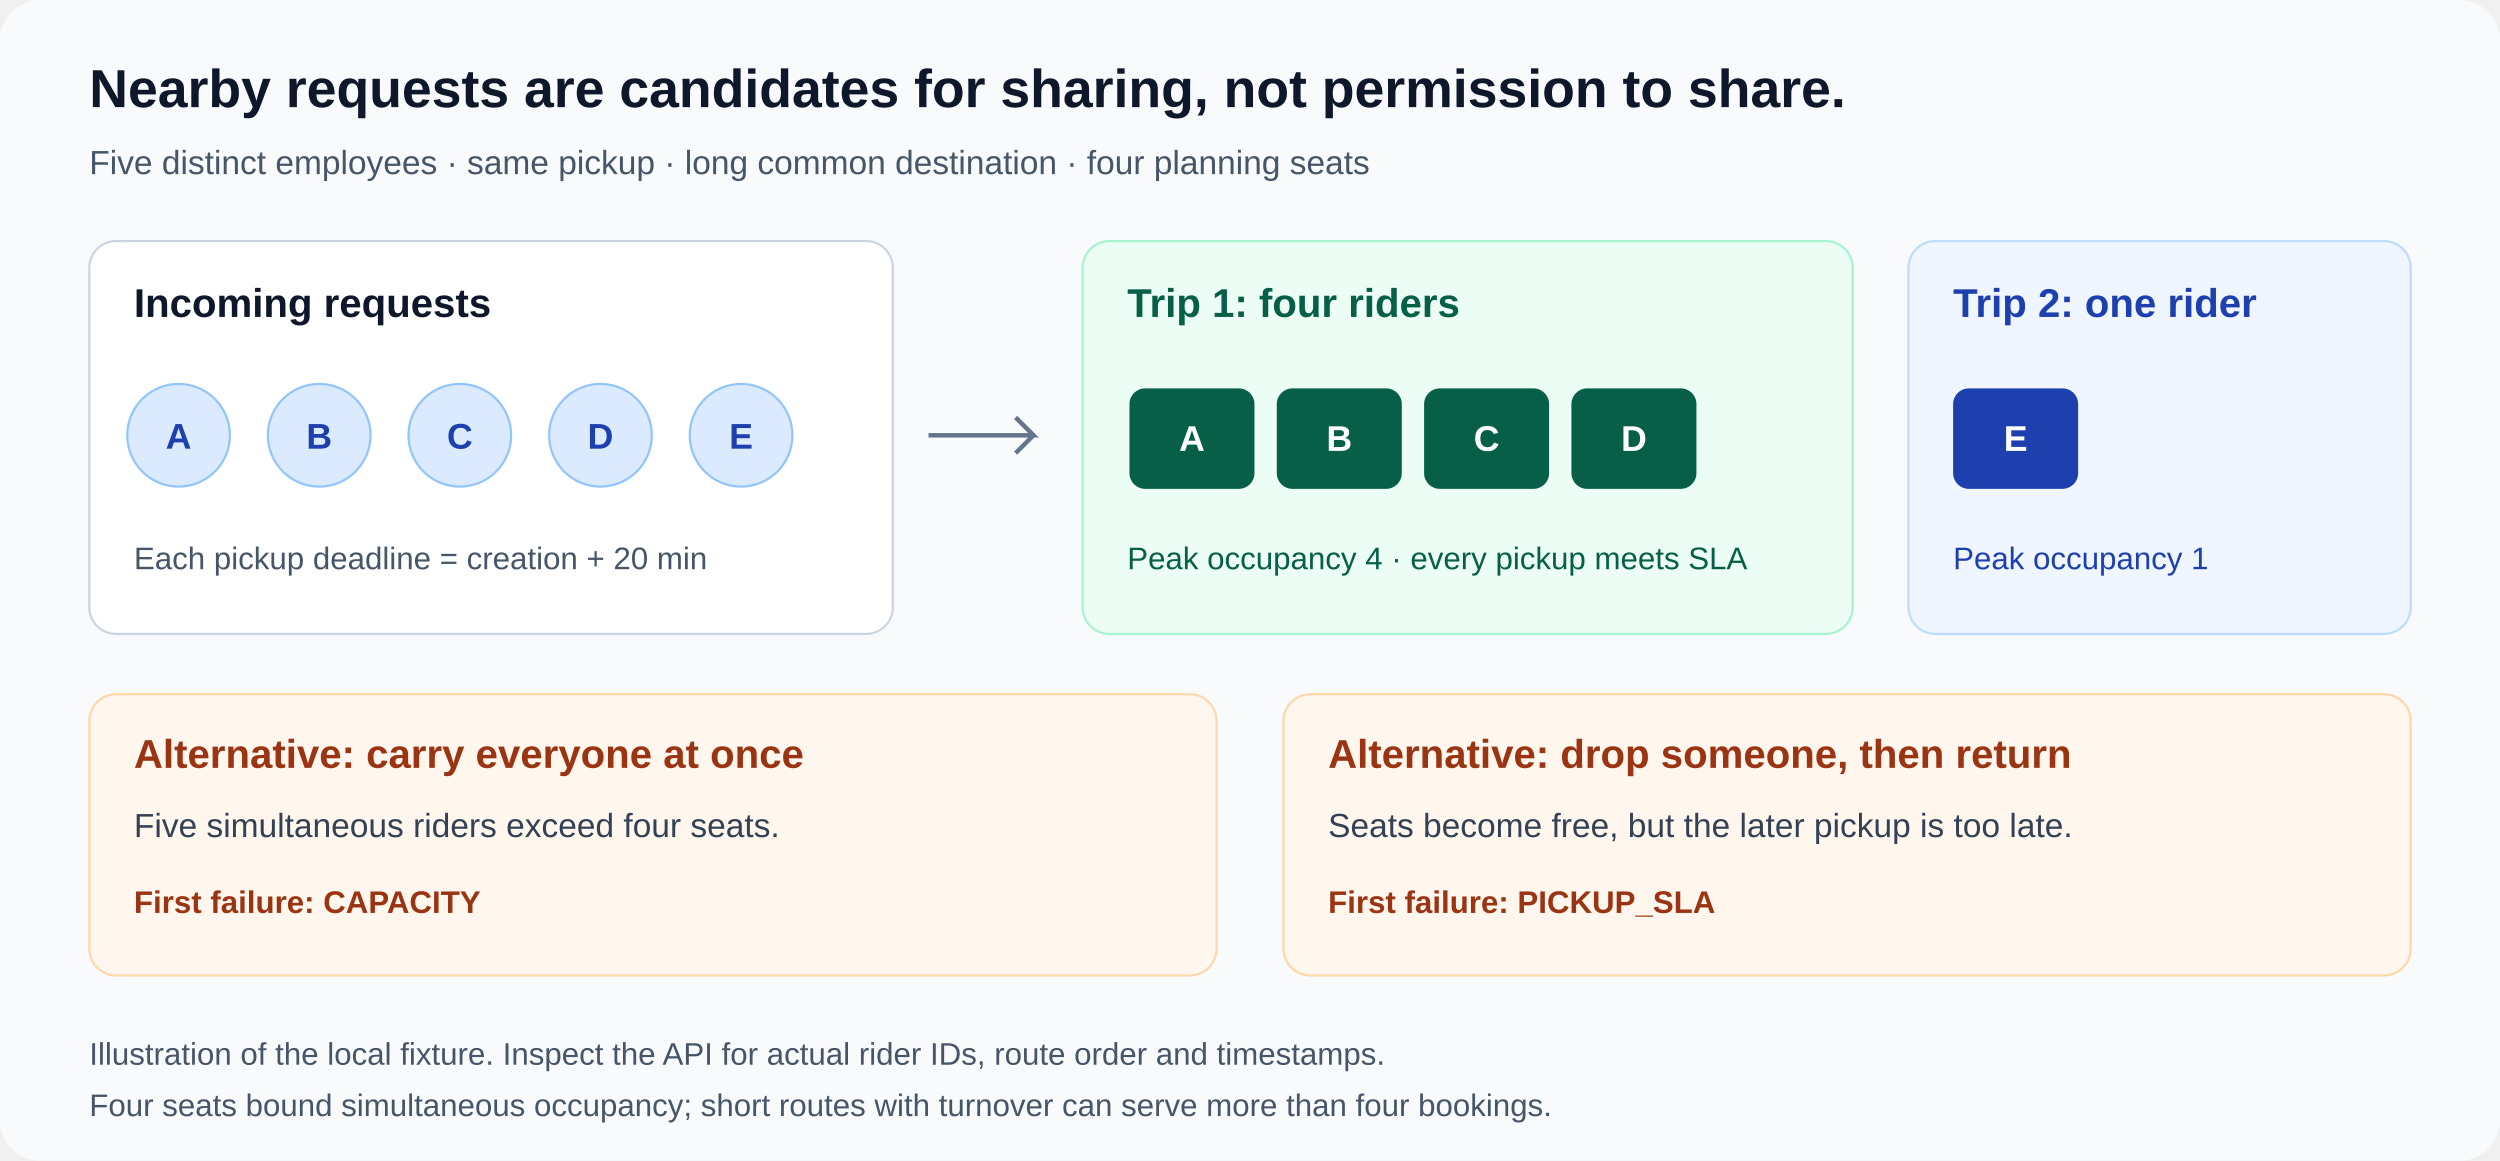
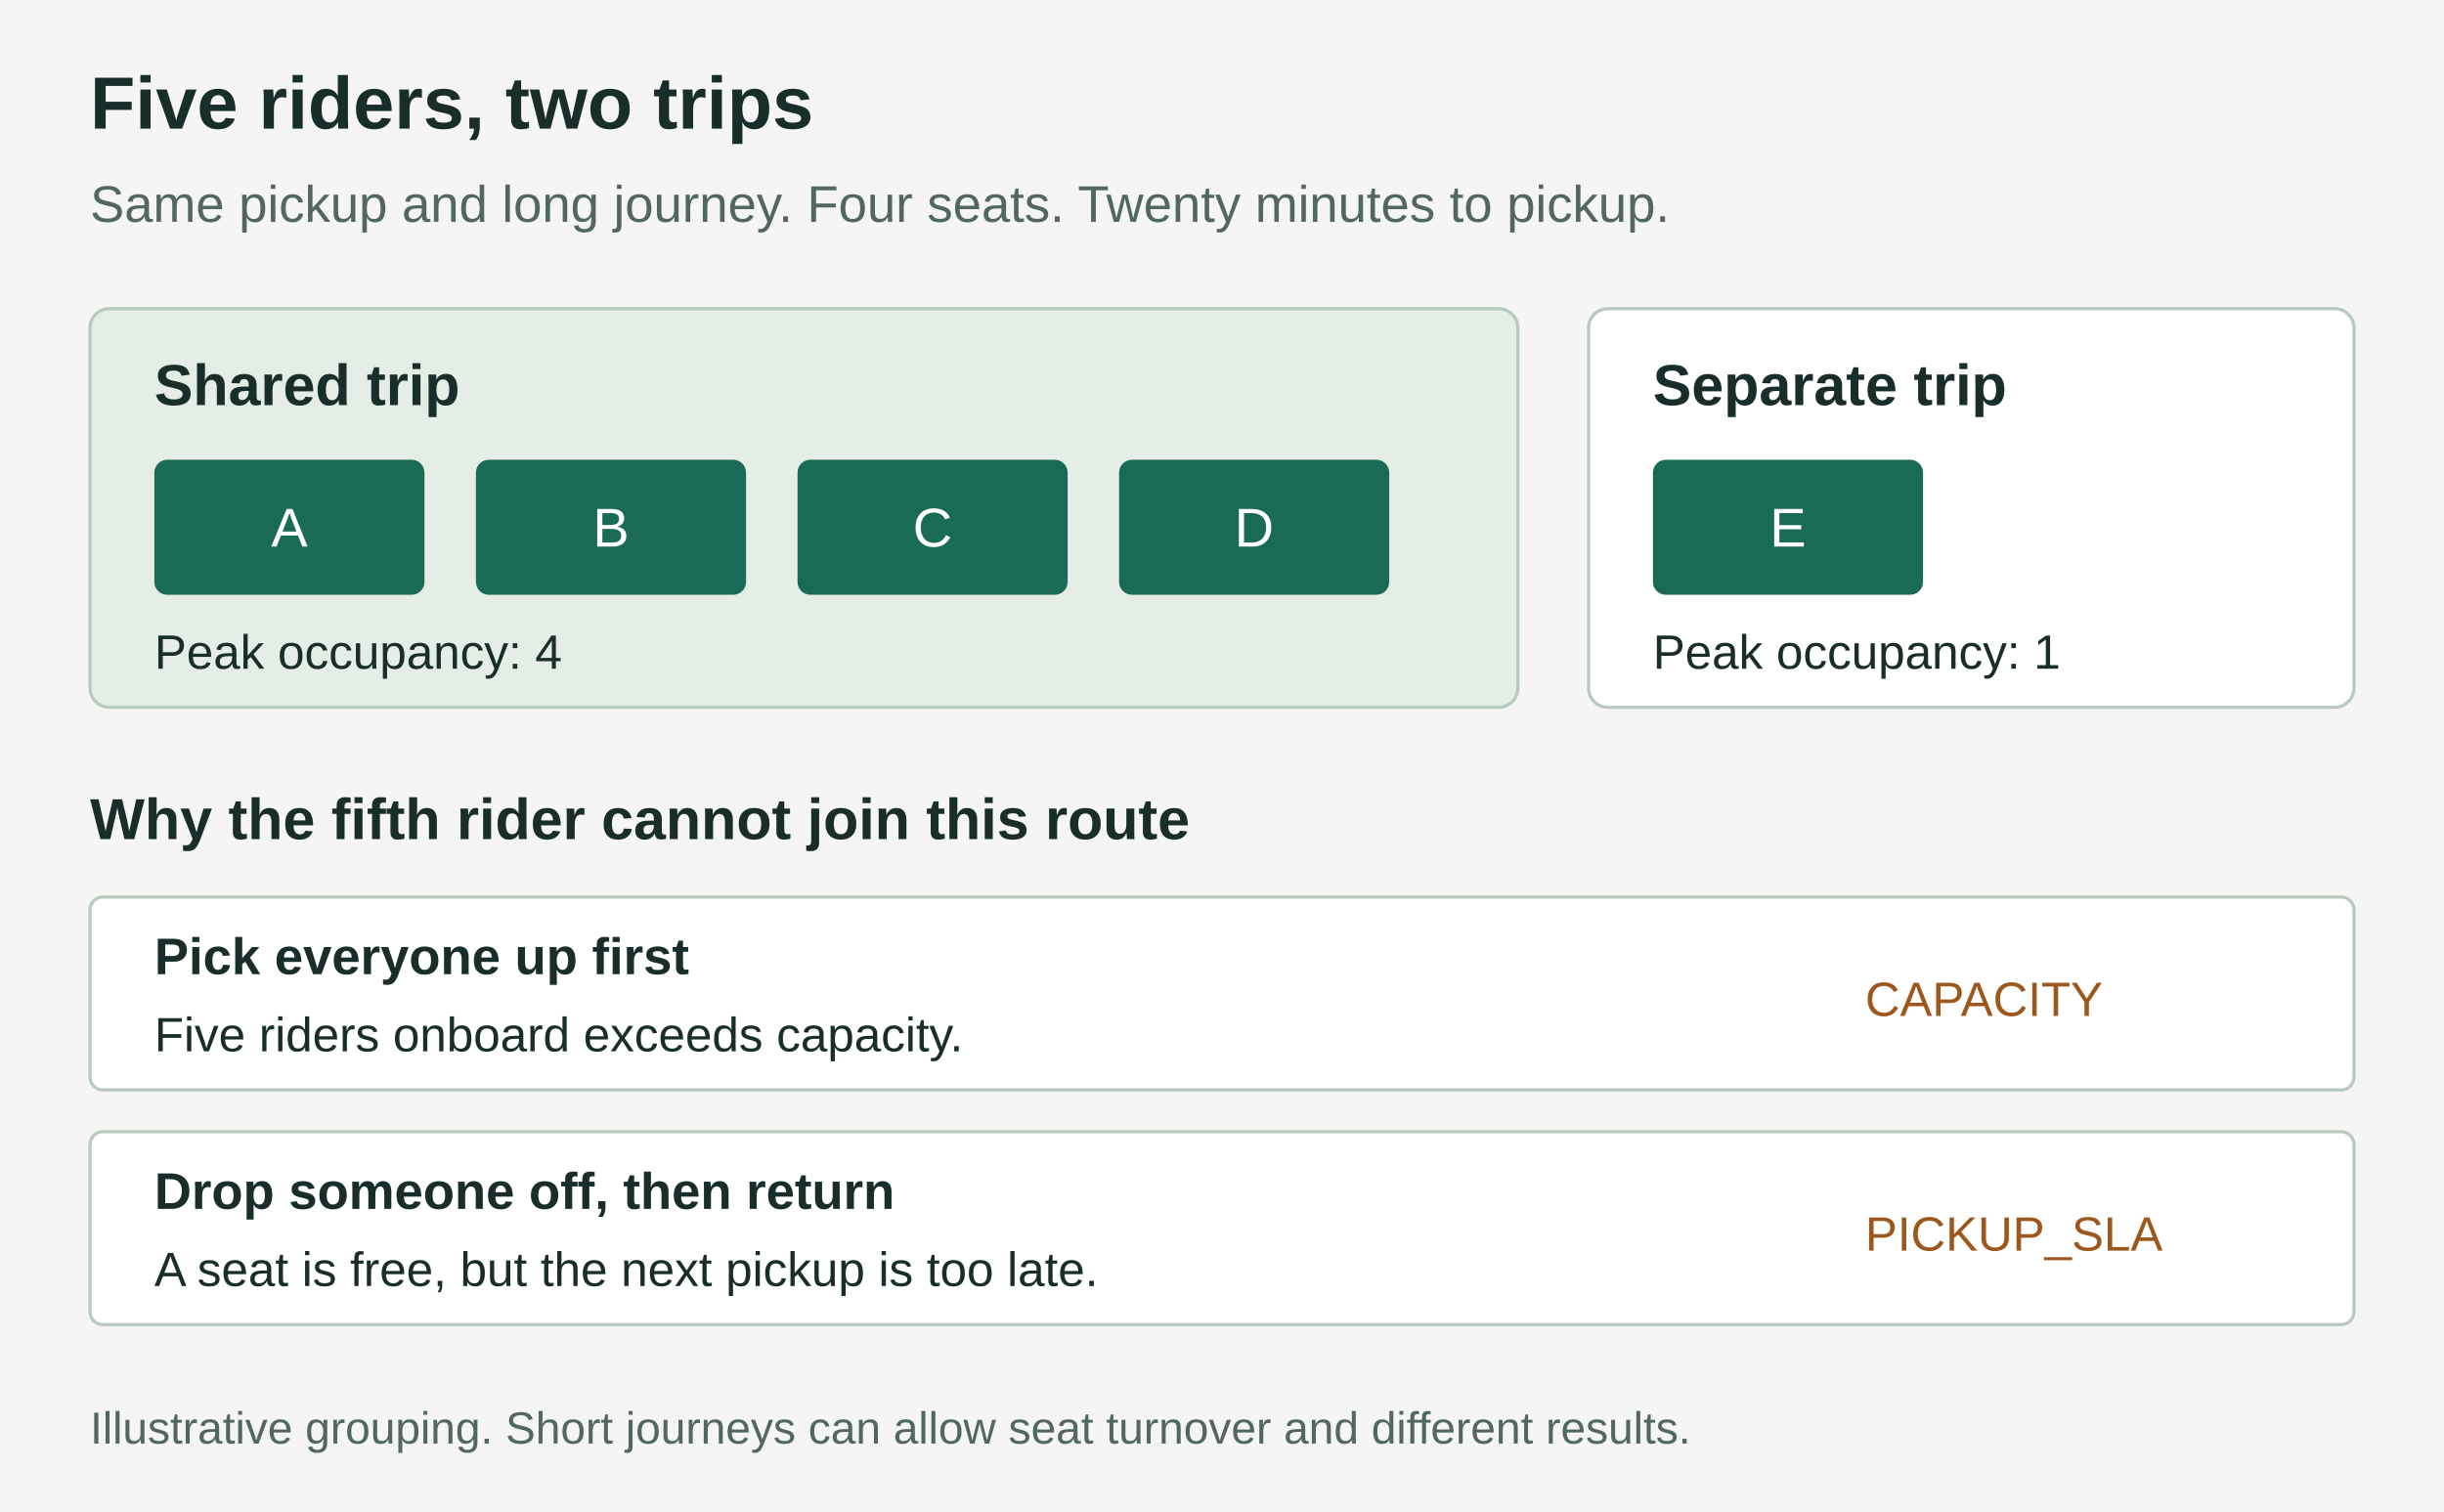
- <svg xmlns="http://www.w3.org/2000/svg" width="1120" height="520" viewBox="0 0 1120 520" role="img" aria-labelledby="title desc">
-   <rect width="1120" height="520" rx="18" fill="#f8fafc" />
-   <g font-family="Arial, sans-serif">
-     <text x="40" y="48" font-size="24" font-weight="700" fill="#0f172a">Nearby requests are candidates for sharing, not permission to share.</text>
-     <text x="40" y="78" font-size="15" fill="#475569">Five distinct employees · same pickup · long common destination · four planning seats</text>
-     <rect x="40" y="108" width="360" height="176" rx="12" fill="#fff" stroke="#cbd5e1" />
-     <text x="60" y="142" font-size="18" font-weight="700" fill="#0f172a">Incoming requests</text>
-     <g fill="#dbeafe" stroke="#93c5fd">
-       <circle cx="80" cy="195" r="23" />
-       <circle cx="143" cy="195" r="23" />
-       <circle cx="206" cy="195" r="23" />
-       <circle cx="269" cy="195" r="23" />
-       <circle cx="332" cy="195" r="23" />
+ <svg xmlns="http://www.w3.org/2000/svg" width="760" height="470" viewBox="0 0 760 470" role="img" aria-labelledby="title desc">
+   <rect width="760" height="470" fill="#f5f6f4" />
+   <g font-family="Segoe UI,Arial,sans-serif" fill="#192e2b">
+     <text x="28" y="40" font-size="23" font-weight="700">Five riders, two trips</text>
+     <text x="28" y="69" font-size="16" fill="#536762">Same pickup and long journey. Four seats. Twenty minutes to pickup.</text>
+     <rect x="28" y="96" width="444" height="124" rx="6" fill="#e4eee7" stroke="#b9c9bf" />
+     <rect x="494" y="96" width="238" height="124" rx="6" fill="#fff" stroke="#b9c9bf" />
+     <text x="48" y="126" font-size="18" font-weight="600">Shared trip</text>
+     <text x="514" y="126" font-size="18" font-weight="600">Separate trip</text>
+     <g fill="#196b55">
+       <rect x="48" y="143" width="84" height="42" rx="4" />
+       <rect x="148" y="143" width="84" height="42" rx="4" />
+       <rect x="248" y="143" width="84" height="42" rx="4" />
+       <rect x="348" y="143" width="84" height="42" rx="4" />
+       <rect x="514" y="143" width="84" height="42" rx="4" />
    </g>
-     <g fill="#1e40af" font-size="16" font-weight="700" text-anchor="middle">
-       <text x="80" y="201">A</text>
-       <text x="143" y="201">B</text>
-       <text x="206" y="201">C</text>
-       <text x="269" y="201">D</text>
-       <text x="332" y="201">E</text>
+     <g fill="#fff" text-anchor="middle" font-size="17">
+       <text x="90" y="170">A</text>
+       <text x="190" y="170">B</text>
+       <text x="290" y="170">C</text>
+       <text x="390" y="170">D</text>
+       <text x="556" y="170">E</text>
    </g>
-     <text x="60" y="255" font-size="14" fill="#475569">Each pickup deadline = creation + 20 min</text>
-     <path d="M416 195 H463 L455 187 M463 195 L455 203" fill="none" stroke="#64748b" stroke-width="2" />
-     <rect x="485" y="108" width="345" height="176" rx="12" fill="#ecfdf5" stroke="#a7f3d0" />
-     <text x="505" y="142" font-size="18" font-weight="700" fill="#065f46">Trip 1: four riders</text>
-     <g fill="#065f46">
-       <rect x="506" y="174" width="56" height="45" rx="7" />
-       <rect x="572" y="174" width="56" height="45" rx="7" />
-       <rect x="638" y="174" width="56" height="45" rx="7" />
-       <rect x="704" y="174" width="56" height="45" rx="7" />
-     </g>
-     <g fill="#fff" font-size="16" font-weight="700" text-anchor="middle">
-       <text x="534" y="202">A</text>
-       <text x="600" y="202">B</text>
-       <text x="666" y="202">C</text>
-       <text x="732" y="202">D</text>
-     </g>
-     <text x="505" y="255" font-size="14" fill="#065f46">Peak occupancy 4 · every pickup meets SLA</text>
-     <rect x="855" y="108" width="225" height="176" rx="12" fill="#eff6ff" stroke="#bfdbfe" />
-     <text x="875" y="142" font-size="18" font-weight="700" fill="#1e40af">Trip 2: one rider</text>
-     <rect x="875" y="174" width="56" height="45" rx="7" fill="#1e40af" />
-     <text x="903" y="202" text-anchor="middle" font-size="16" font-weight="700" fill="#fff">E</text>
-     <text x="875" y="255" font-size="14" fill="#1e40af">Peak occupancy 1</text>
-     <rect x="40" y="311" width="505" height="126" rx="12" fill="#fff7ed" stroke="#fed7aa" />
-     <text x="60" y="344" font-size="18" font-weight="700" fill="#9a3412">Alternative: carry everyone at once</text>
-     <text x="60" y="375" font-size="15" fill="#334155">Five simultaneous riders exceed four seats.</text>
-     <text x="60" y="409" font-size="14" font-weight="700" fill="#9a3412">First failure: CAPACITY</text>
-     <rect x="575" y="311" width="505" height="126" rx="12" fill="#fff7ed" stroke="#fed7aa" />
-     <text x="595" y="344" font-size="18" font-weight="700" fill="#9a3412">Alternative: drop someone, then return</text>
-     <text x="595" y="375" font-size="15" fill="#334155">Seats become free, but the later pickup is too late.</text>
-     <text x="595" y="409" font-size="14" font-weight="700" fill="#9a3412">First failure: PICKUP_SLA</text>
-     <text x="40" y="477" font-size="14" fill="#475569">Illustration of the local fixture. Inspect the API for actual rider IDs, route order and timestamps.</text>
-     <text x="40" y="500" font-size="14" fill="#475569">Four seats bound simultaneous occupancy; short routes with turnover can serve more than four bookings.</text>
+     <text x="48" y="208" font-size="15">Peak occupancy: 4</text>
+     <text x="514" y="208" font-size="15">Peak occupancy: 1</text>
+     <text x="28" y="261" font-size="18" font-weight="600">Why the fifth rider cannot join this route</text>
+     <rect x="28" y="279" width="704" height="60" rx="4" fill="#fff" stroke="#b9c9bf" />
+     <text x="48" y="303" font-size="16" font-weight="600">Pick everyone up first</text>
+     <text x="48" y="327" font-size="15">Five riders onboard exceeds capacity.</text>
+     <text x="580" y="316" font-size="15" fill="#9c581c">CAPACITY</text>
+     <rect x="28" y="352" width="704" height="60" rx="4" fill="#fff" stroke="#b9c9bf" />
+     <text x="48" y="376" font-size="16" font-weight="600">Drop someone off, then return</text>
+     <text x="48" y="400" font-size="15">A seat is free, but the next pickup is too late.</text>
+     <text x="580" y="389" font-size="15" fill="#9c581c">PICKUP_SLA</text>
+     <text x="28" y="449" font-size="14" fill="#536762">Illustrative grouping. Short journeys can allow seat turnover and different results.</text>
  </g>
</svg>
